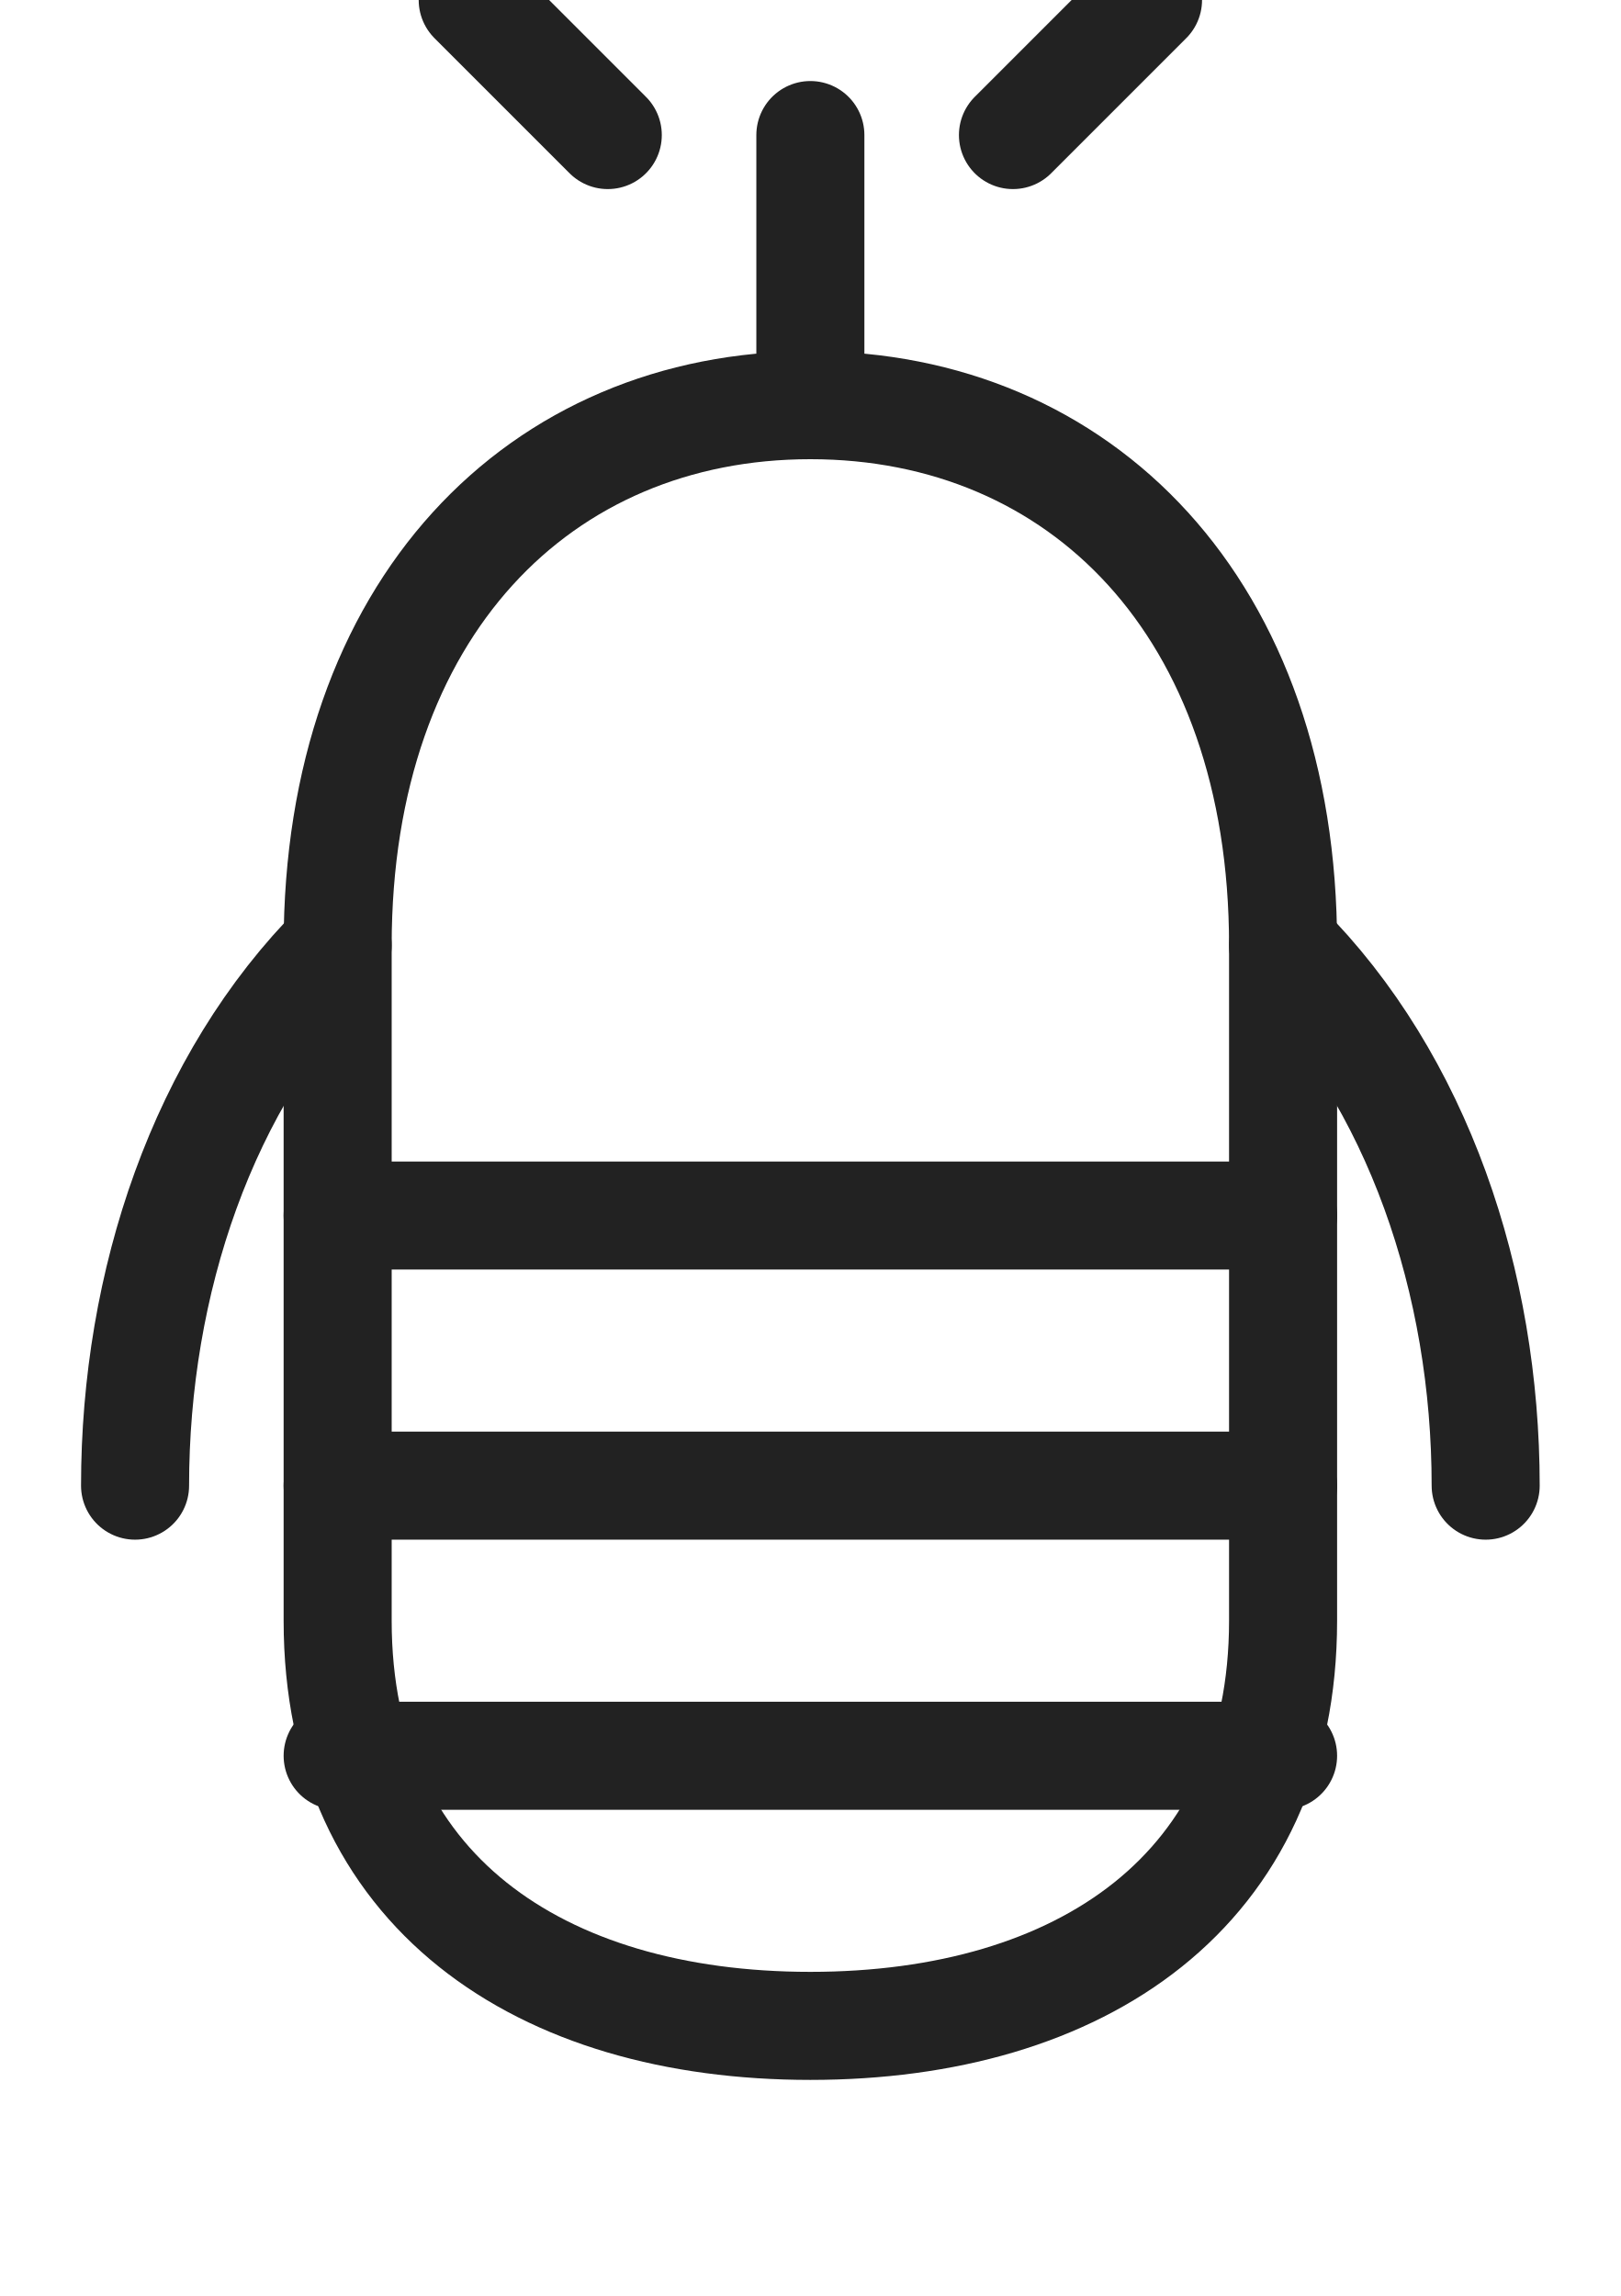
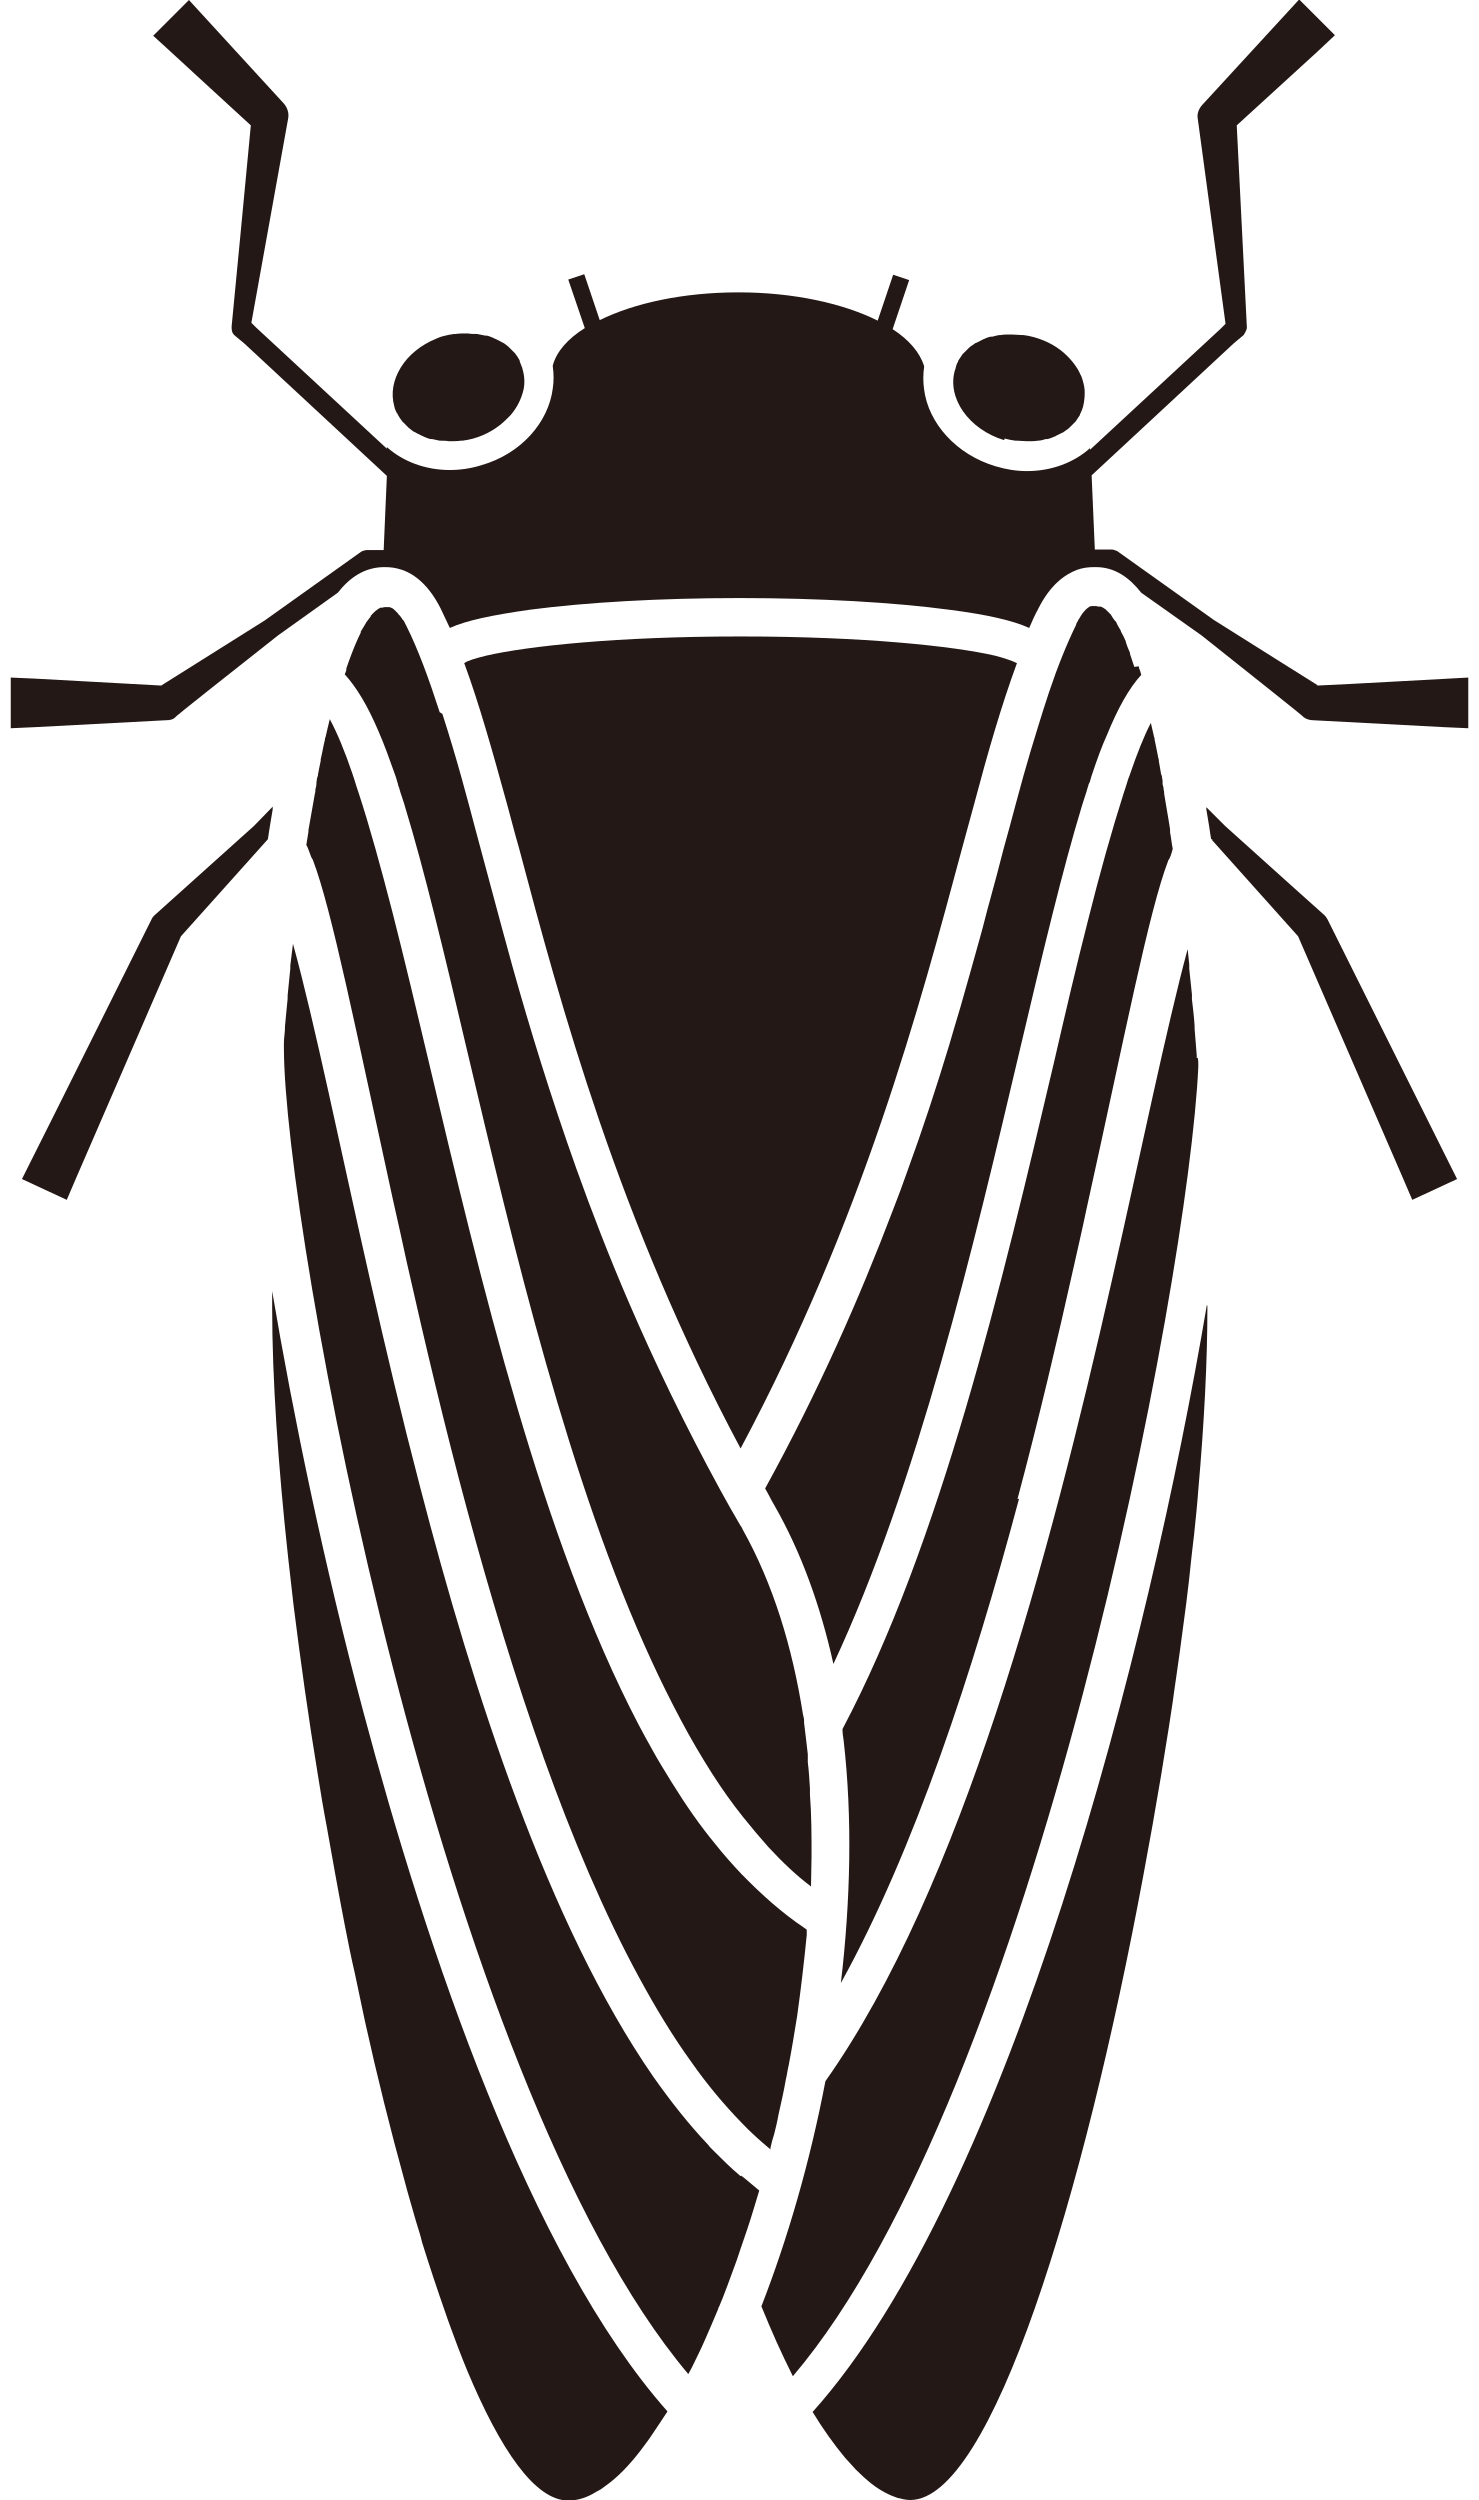
- <svg xmlns="http://www.w3.org/2000/svg" viewBox="0 0 24 34" width="24" height="34" fill="none" stroke="#222222" stroke-width="1.6" stroke-linecap="round" stroke-linejoin="round">
-   <path d="M12 2v4M12 6C8 6 5 9 5 14v10c0 4 3 6 7 6s7-2 7-6V14c0-5-3-8-7-8z" />
-   <path d="M5 14c-2 2-3 5-3 8M19 14c2 2 3 5 3 8" />
-   <path d="M5 18h14M5 22h14M5 26h14" />
-   <path d="M9 2L7 0M15 2l2-2" />
+ <svg xmlns="http://www.w3.org/2000/svg" id="Layer_2" data-name="Layer 2" viewBox="0 0 27.31 46.86" width="55" height="93">
+   <defs>
+     <style>
+       .cls-1 {
+         fill: #231815;
+       }
+     </style>
+   </defs>
+   <g id="Layer_1-2" data-name="Layer 1">
+     <g>
+       <path class="cls-1" d="M4.91,15.12l-.35.36-1.87,1.68s-.04.04-.05.07c-.01.02-2.21,4.44-2.23,4.47l-.2.4.84.39.18-.42,1.96-4.52,1.63-1.82h0s0,0,0,0c.01-.09.03-.18.04-.26.02-.1.03-.2.05-.3,0-.01,0-.03,0-.04Z" />
+       <path class="cls-1" d="M24.49,12.84c-.1-.06-.97-.61-1.94-1.22l-1.81-1.29s-.07-.03-.1-.03h-.32s-.06-1.39-.06-1.39l2.67-2.48.18-.15s.06-.09.06-.14c0-.02-.15-3.01-.19-3.79l1.51-1.38.33-.31-.67-.67c-.21.23-1.58,1.72-1.82,1.98-.06.07-.1.16-.08.26l.52,3.84-.09.09-2.45,2.27v-.03c-.3.27-.72.43-1.18.43-.2,0-.39-.03-.59-.09-.74-.22-1.26-.81-1.34-1.44-.02-.14-.02-.28,0-.42,0,0,0-.01,0-.02h0c-.08-.25-.28-.49-.59-.69l.31-.92-.3-.1-.29.86c-.64-.32-1.57-.53-2.61-.53-1.03,0-1.95.2-2.6.52l-.29-.86-.3.1.31.91c-.32.2-.53.44-.6.7h0s0,.01,0,.02c.02.14.02.28,0,.41-.08.64-.6,1.23-1.34,1.44-.19.06-.39.09-.59.09-.46,0-.88-.16-1.18-.43v.03s-2.45-2.27-2.45-2.27l-.09-.09c.03-.17.69-3.83.69-3.83.02-.11-.02-.22-.1-.3C4.92,1.72,3.51.19,3.34,0l-.67.67c.18.16,1.4,1.29,1.83,1.68-.03.35-.36,3.77-.36,3.77,0,.06,0,.12.06.17l.18.15,2.67,2.48-.06,1.39h-.32s-.07.01-.1.03l-1.81,1.29-1.94,1.22-2.37-.13-.45-.02v.95s.45-.02.45-.02l2.46-.13c.07,0,.13-.01.18-.06-.02,0,.97-.78,1.92-1.53l1.12-.8c.22-.28.49-.47.85-.48,0,0,.02,0,.03,0h0c.1,0,.2.01.32.05.24.08.51.29.73.73.06.12.11.24.17.36.31-.14.79-.24,1.49-.34,1.06-.14,2.46-.22,3.94-.22,1.49,0,2.89.08,3.94.22.7.09,1.18.2,1.49.34.05-.12.11-.25.17-.36.22-.44.49-.64.73-.73.11-.04.22-.05.32-.05,0,0,.02,0,.03,0,.36,0,.63.2.85.48l1.13.8c.94.75,1.93,1.53,1.91,1.53.05.04.12.06.18.06l2.46.13.45.02v-.95c-.23.01-2.31.13-2.83.15Z" />
+       <path class="cls-1" d="M24.68,17.23s-.03-.05-.05-.07c0,0-1.04-.93-1.87-1.68l-.35-.35s0,.03,0,.04c.02.1.03.2.05.3.01.09.03.18.04.26,0,0,0,0,0,0h0s0,0,0,0h0s.02,0,.02,0v.02s0,0,0,0l1.61,1.8,1.96,4.52.18.42.84-.39-.2-.4s-2.22-4.45-2.23-4.47Z" />
+       <path class="cls-1" d="M22.42,24.46c-1.08,6.4-3.68,16.61-7.39,20.75.2.33.41.62.61.86.07.08.14.15.2.22.1.1.2.19.3.27.17.13.33.21.48.26.08.02.16.04.24.04,1.52,0,3.25-5.68,4.37-11.71.06-.31.11-.62.17-.93.05-.31.11-.62.16-.93s.1-.62.15-.93c.02-.15.05-.31.07-.46.04-.31.09-.61.13-.92.04-.3.08-.6.12-.9.04-.3.07-.59.1-.88.02-.15.03-.29.05-.43.03-.29.06-.57.08-.85.11-1.25.17-2.41.17-3.4,0,0,0,0,0-.01,0,0,0-.02,0-.03Z" />
+       <path class="cls-1" d="M22.23,19.83s0-.04,0-.05c-.01-.17-.03-.33-.04-.5,0-.02,0-.03,0-.05-.01-.17-.03-.33-.05-.5,0-.03,0-.06,0-.09-.02-.16-.03-.32-.05-.48,0-.03,0-.06,0-.08-.01-.1-.02-.19-.03-.29-.39,1.44-.88,3.83-1.42,6.21-1.17,5.18-2.82,11.4-5.37,15.01-.29,1.52-.71,2.96-1.2,4.22.1.24.19.46.29.68.1.22.2.43.3.63,4.53-5.33,7.42-20.55,7.6-24.55,0-.05,0-.11-.01-.16Z" />
+       <path class="cls-1" d="M21.06,12.5c-.03-.08-.05-.16-.08-.24,0,0,0-.01,0-.02-.03-.07-.06-.14-.08-.21,0,0,0,0,0-.01-.03-.07-.06-.13-.09-.18,0,0,0-.02-.01-.03-.03-.05-.06-.1-.08-.15,0,0-.01-.02-.02-.02-.03-.04-.06-.08-.08-.12,0,0,0,0-.01-.01-.03-.03-.06-.06-.09-.09,0,0,0,0,0,0-.03-.02-.06-.04-.09-.05,0,0,0,0-.01,0-.01,0-.02,0-.03,0-.02,0-.03-.01-.05-.01,0,0,0,0,0,0,0,0,0,0-.01,0,0,0-.02,0-.02,0,0,0-.02,0-.03,0,0,0-.02,0-.02,0,0,0-.02,0-.03.01,0,0-.02,0-.02.01,0,0-.02.01-.03.02,0,0-.01.01-.02.02-.01,0-.02.02-.03.03,0,0-.01.01-.02.02-.01.01-.02.03-.03.04,0,0-.01.02-.02.03-.01.02-.02.03-.03.05,0,0-.01.02-.02.03-.01.03-.03.05-.04.08,0,0,0,0,0,.01-.18.37-.35.79-.51,1.27-.07.21-.14.43-.21.66-.09.29-.18.59-.27.91-.05.18-.1.36-.15.55-.07.26-.14.53-.22.81-.08.32-.17.65-.26.98-.06.21-.11.43-.17.64-.12.44-.25.89-.38,1.35-.07.23-.14.47-.21.71-.23.76-.49,1.56-.79,2.38-.08.23-.17.47-.26.7-.63,1.66-1.4,3.41-2.4,5.23.06.1.11.21.17.31.51.89.87,1.9,1.11,2.98,1.58-3.38,2.63-7.84,3.48-11.45.45-1.91.82-3.46,1.18-4.64.02-.07.05-.15.07-.22.02-.05.03-.11.05-.16,0-.02.01-.03.02-.05.02-.05.03-.11.05-.16.09-.27.18-.52.28-.74.2-.49.41-.87.64-1.12-.01-.04-.02-.08-.04-.12,0-.01,0-.03-.01-.04Z" />
+       <path class="cls-1" d="M18.87,28.1c.4-1.5.75-2.99,1.06-4.38.08-.36.16-.7.23-1.04.72-3.25,1.17-5.6,1.54-6.56.03-.03.06-.13.08-.21-.02-.1-.03-.21-.05-.31,0-.02,0-.04,0-.06-.02-.14-.05-.29-.07-.42,0,0,0,0,0,0-.01-.08-.03-.16-.04-.24,0-.03,0-.05-.01-.08,0-.03-.01-.07-.02-.1,0-.01,0-.03,0-.05,0-.02,0-.04-.01-.07,0-.03-.01-.05-.02-.08-.01-.08-.03-.16-.04-.23,0-.02,0-.04-.01-.06-.02-.12-.05-.24-.07-.35,0-.02,0-.03-.01-.05-.02-.09-.04-.18-.06-.26-.13.25-.26.58-.39.96-.01.04-.03.07-.04.11-.01.04-.03.09-.04.13-.01.04-.03.08-.04.12-.22.69-.45,1.51-.67,2.39-.22.86-.43,1.76-.63,2.63-.98,4.17-2.13,9.04-3.97,12.52,0,.07.01.14.02.2.17,1.47.13,3.03-.05,4.56,1.38-2.5,2.47-5.82,3.34-9.08Z" />
+       <path class="cls-1" d="M5.89,13.84s0,.02,0,.02c-.03.12-.05.25-.08.37,0,.01,0,.02,0,.03-.02.08-.03.16-.05.25,0,.03-.01.05-.02.08,0,.03-.01.05-.01.08,0,0,0,0,0,.01,0,.04-.01.08-.02.12,0,.03,0,.05-.01.08-.04.22-.08.45-.12.68,0,0,0,.02,0,.03-.01.08-.03.17-.04.25.04.05.08.23.12.27.36.94.81,3.21,1.5,6.36.09.4.18.8.27,1.22.33,1.46.7,3.04,1.13,4.63.85,3.14,1.9,6.32,3.22,8.75.31.57.63,1.1.97,1.57.3.43.62.81.95,1.15.17.18.35.34.53.49,0,0,0,0,.01.01,0-.01,0-.02,0-.03h0c.02-.09.04-.17.07-.26.03-.12.06-.24.08-.36.05-.22.1-.44.14-.67.02-.08.03-.17.05-.25.06-.31.11-.62.16-.93.07-.5.13-1.01.18-1.52,0-.03,0-.06,0-.1l-.04-.03c-.42-.28-.81-.63-1.19-1.02-.16-.17-.33-.36-.48-.55-.29-.35-.56-.74-.82-1.16-.13-.21-.26-.42-.38-.64-.08-.14-.16-.29-.24-.44-1.82-3.48-2.96-8.31-3.94-12.45-.22-.93-.45-1.9-.68-2.8-.21-.81-.42-1.58-.63-2.22-.01-.04-.03-.08-.04-.12-.01-.04-.03-.09-.04-.13-.01-.04-.03-.08-.04-.12-.14-.41-.28-.75-.42-1.01-.03.11-.05.22-.08.34Z" />
+       <path class="cls-1" d="M4.9,24.19c0,.11,0,.21,0,.32,0,1.32.11,2.94.3,4.69.03.29.07.59.1.88.13,1.04.28,2.12.46,3.21.05.31.1.62.16.93.11.62.22,1.24.34,1.86.06.31.12.61.19.91.06.3.13.6.19.9.23,1.04.48,2.04.74,2.98.07.27.15.53.22.78.04.13.08.25.11.38.14.45.28.87.42,1.27.08.24.17.47.25.69.06.15.11.29.17.43.63,1.51,1.28,2.45,1.9,2.45.15,0,.3-.04.45-.12.05-.03.1-.06.16-.09.08-.06.17-.12.26-.2.22-.19.43-.44.65-.75.11-.16.22-.33.34-.51-2.59-2.92-4.52-8.68-5.7-13.11-.74-2.77-1.32-5.58-1.71-7.89Z" />
+       <path class="cls-1" d="M8.04,13.35c-.2-.62-.4-1.17-.63-1.63-.02-.03-.03-.07-.05-.09,0,0-.01-.02-.02-.02-.01-.02-.02-.04-.04-.06,0,0-.01-.02-.02-.02-.01-.01-.02-.03-.03-.04,0,0-.01-.01-.02-.02-.01-.01-.02-.02-.03-.03,0,0-.01-.01-.02-.02-.01,0-.02-.02-.03-.02,0,0-.01,0-.02-.01-.01,0-.02-.01-.03-.01,0,0-.01,0-.02,0,0,0-.02,0-.03,0,0,0-.02,0-.02,0,0,0,0,0-.01,0,0,0,0,0,0,0-.02,0-.03,0-.05.01-.01,0-.02,0-.03,0,0,0,0,0-.01,0-.06.03-.12.08-.18.15,0,0,0,0,0,.01-.03.04-.06.08-.09.12,0,0,0,.01-.01.02-.03.05-.06.1-.09.15,0,0,0,.01,0,.02-.06.12-.12.26-.18.42,0,0,0,0,0,0-.03.08-.06.16-.09.25,0,0,0,.02,0,.02,0,.03-.02.06-.03.09.22.24.43.59.63,1.06.11.25.21.53.32.84.02.05.03.11.05.16,0,.01,0,.03.01.04.02.05.03.11.05.16.02.07.05.14.07.22.36,1.18.73,2.72,1.18,4.64.85,3.59,1.89,8.02,3.45,11.39.17.37.35.73.53,1.07.19.36.39.7.6,1.03.18.28.37.55.57.8.16.2.32.39.48.57.26.28.52.53.8.74h0c0-.19.01-.38.01-.57,0-.39,0-.77-.03-1.15,0-.04,0-.08,0-.12-.01-.16-.02-.33-.04-.49,0-.03,0-.05,0-.08,0-.02,0-.05,0-.07-.02-.2-.05-.4-.07-.59,0-.01,0-.03,0-.04,0-.04-.01-.07-.02-.11-.2-1.27-.56-2.45-1.13-3.47-.01-.02-.02-.05-.04-.07-.13-.22-.26-.45-.38-.67-.66-1.21-1.23-2.39-1.72-3.53-.37-.86-.69-1.69-.98-2.5-.48-1.35-.87-2.62-1.2-3.8-.26-.94-.49-1.82-.71-2.63-.03-.12-.06-.23-.09-.34-.05-.19-.1-.37-.15-.55-.12-.43-.24-.83-.36-1.2Z" />
+       <path class="cls-1" d="M13.68,40.79c-.18-.15-.35-.32-.53-.5-.03-.03-.06-.06-.08-.09h0c-.36-.38-.7-.81-1.03-1.28-1.97-2.85-3.37-7.2-4.37-11.06-.34-1.3-.65-2.61-.93-3.85-.55-2.42-1.05-4.88-1.45-6.32-.02.14-.03.27-.05.41,0,.02,0,.04,0,.06-.02.16-.03.33-.05.5,0,.02,0,.04,0,.06-.02.17-.03.34-.05.52,0,0,0,.01,0,.02,0,.1-.02.19-.02.29v.09c0,3.35,2.92,19.33,7.58,24.86.02-.04.05-.09.07-.13.08-.17.17-.34.25-.53.08-.18.16-.37.24-.56,0-.02.01-.03.02-.05.03-.08.07-.16.1-.25.08-.2.15-.41.23-.62.02-.06.04-.12.06-.18.09-.26.18-.52.26-.79.03-.11.07-.22.1-.33l-.25-.21s-.06-.05-.09-.07Z" />
+       <path class="cls-1" d="M18.63,8.22h0c.07.02.13.03.2.04,0,0,.02,0,.03,0,.06,0,.12.01.19.01,0,0,.01,0,.02,0,0,0,.01,0,.02,0,.05,0,.11,0,.16-.01,0,0,0,0,.01,0,.05,0,.1-.02.14-.03.01,0,.02,0,.03,0,.05-.01.1-.03.14-.05,0,0,.02,0,.02-.01.04-.02.08-.04.12-.06,0,0,.02,0,.02-.01.04-.03.08-.05.11-.08,0,0,.01-.01.02-.02.03-.03.06-.06.09-.09,0,0,0,0,.01-.01.03-.04.05-.08.08-.12,0,0,0-.02.01-.03.02-.04.04-.09.05-.13.02-.08.03-.17.03-.25,0-.04,0-.08-.01-.13s-.02-.08-.03-.12c-.01-.03-.02-.07-.04-.1-.02-.04-.04-.09-.07-.13,0,0,0,0,0,0-.05-.08-.11-.15-.18-.22,0,0,0,0,0,0-.16-.16-.37-.28-.62-.35-.07-.02-.13-.03-.2-.04,0,0-.02,0-.03,0-.06,0-.12-.01-.19-.01-.01,0-.02,0-.04,0-.05,0-.11,0-.16.01,0,0,0,0-.01,0-.05,0-.1.02-.15.03-.01,0-.02,0-.03,0-.05.01-.1.03-.14.05,0,0-.01,0-.02.01-.04.02-.08.04-.12.06,0,0-.02,0-.02.01-.04.03-.08.05-.11.08,0,0-.01.01-.02.02-.03.03-.06.06-.09.09,0,0,0,0-.01.01-.03.04-.05.08-.08.12,0,0,0,.02-.01.03-.02.03-.03.07-.04.11,0,0,0,.02-.01.03,0,0,0,0,0,0-.16.53.26,1.12.92,1.32Z" />
+       <path class="cls-1" d="M7.25,7.75s0,.02.01.03c.02.04.05.08.08.12,0,0,0,0,.01.01.03.03.06.06.09.09,0,0,.01.01.02.02.04.03.07.06.11.08,0,0,.02,0,.02.01.04.02.08.04.12.06,0,0,.02,0,.02.01.05.02.09.04.14.05.01,0,.02,0,.03,0,.05.01.09.02.14.03,0,0,0,0,.01,0,.05,0,.11,0,.16.01,0,0,.01,0,.02,0,0,0,.01,0,.02,0,.06,0,.12,0,.19-.01,0,0,.02,0,.03,0,.07-.01.13-.02.2-.04.25-.07.46-.2.62-.36.03-.03.05-.05.08-.08.12-.14.2-.3.24-.47.03-.13.02-.27-.02-.4,0,0,0-.02-.01-.03-.01-.04-.03-.07-.04-.11,0,0,0-.02-.01-.03-.02-.04-.05-.08-.08-.12,0,0,0,0-.01-.01-.03-.03-.06-.06-.09-.09,0,0-.01-.01-.02-.02-.04-.03-.07-.06-.11-.08,0,0-.02,0-.02-.01-.04-.02-.08-.04-.12-.06,0,0-.02,0-.02-.01-.05-.02-.09-.04-.14-.05-.01,0-.02,0-.03,0-.05-.01-.1-.02-.15-.03,0,0,0,0-.01,0-.05,0-.11,0-.16-.01-.01,0-.02,0-.04,0-.06,0-.12,0-.19.01,0,0-.02,0-.03,0-.07.01-.13.02-.2.04,0,0,0,0,0,0-.05.01-.09.03-.14.05-.29.12-.52.31-.66.54-.14.23-.19.48-.12.73.01.05.03.09.05.13Z" />
+       <path class="cls-1" d="M13.66,11.93c-2.29,0-3.97.18-4.75.36-.2.05-.34.09-.41.14.28.76.53,1.65.81,2.67.07.25.13.5.21.77.79,2.98,1.86,6.97,4.16,11.28,2.3-4.31,3.36-8.3,4.16-11.28.07-.26.14-.52.21-.77.27-1.02.53-1.91.81-2.67-.08-.04-.22-.09-.41-.14-.78-.18-2.47-.36-4.75-.36Z" />
+     </g>
+   </g>
</svg>
